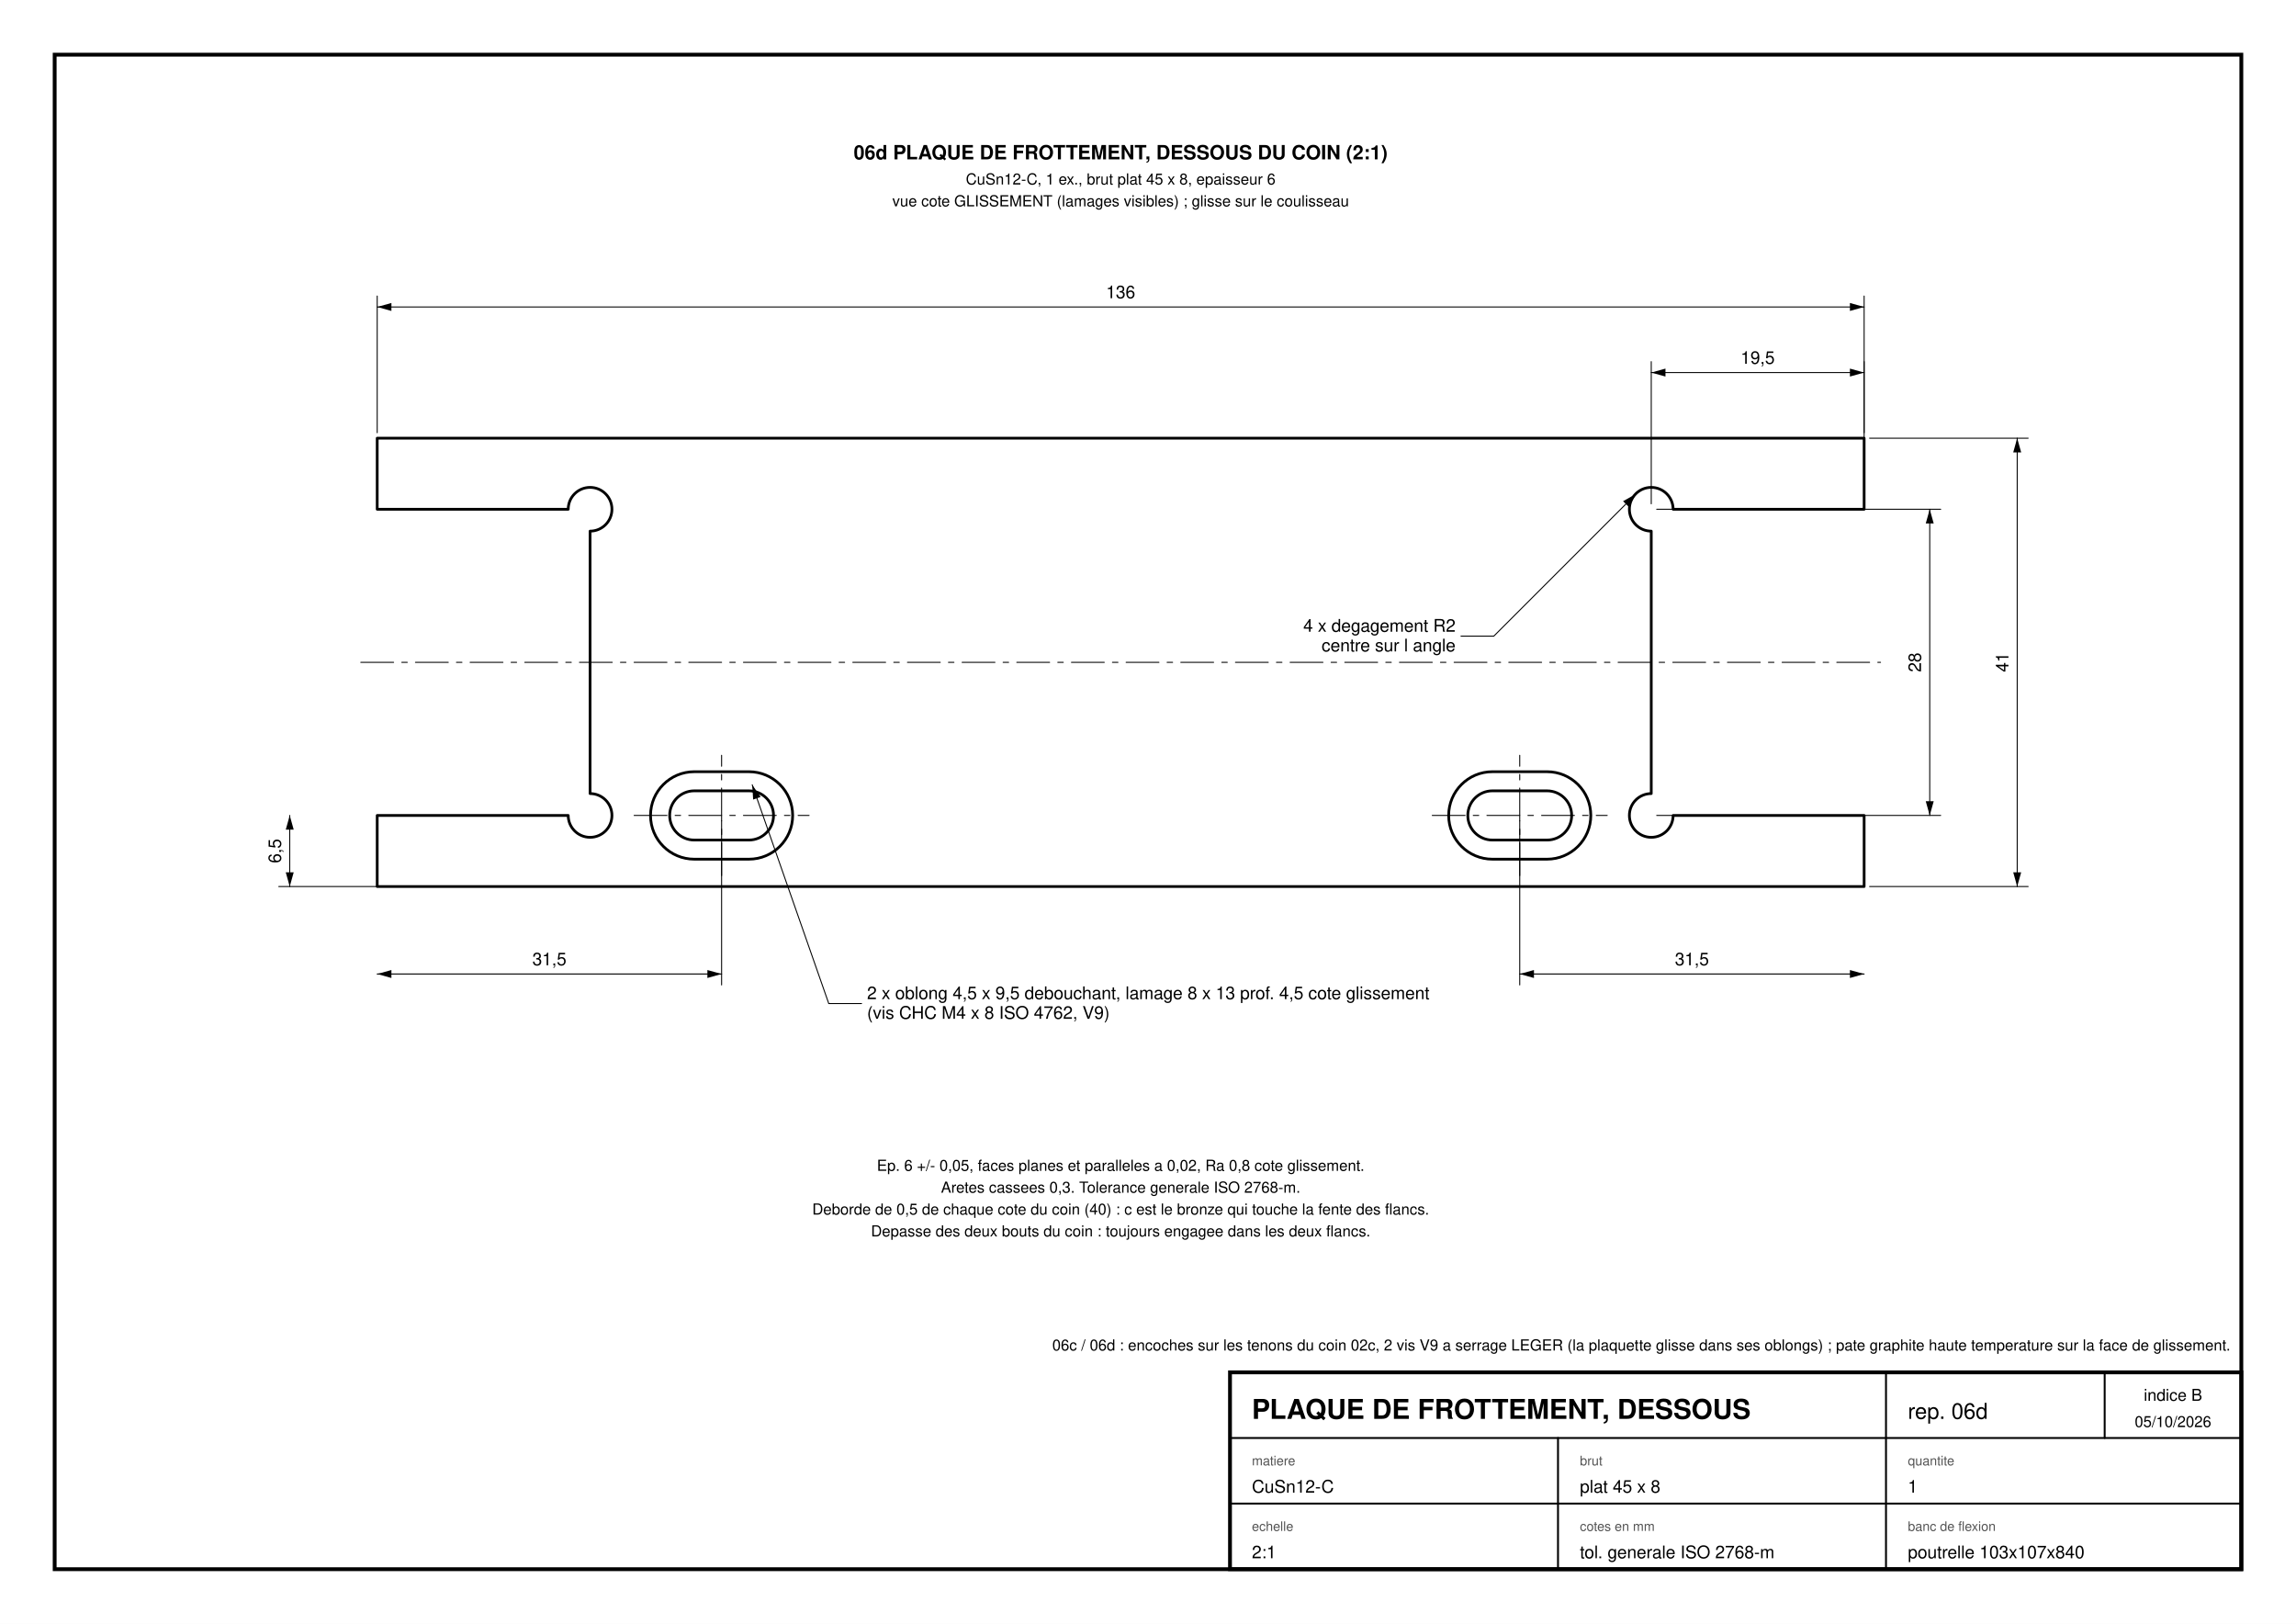
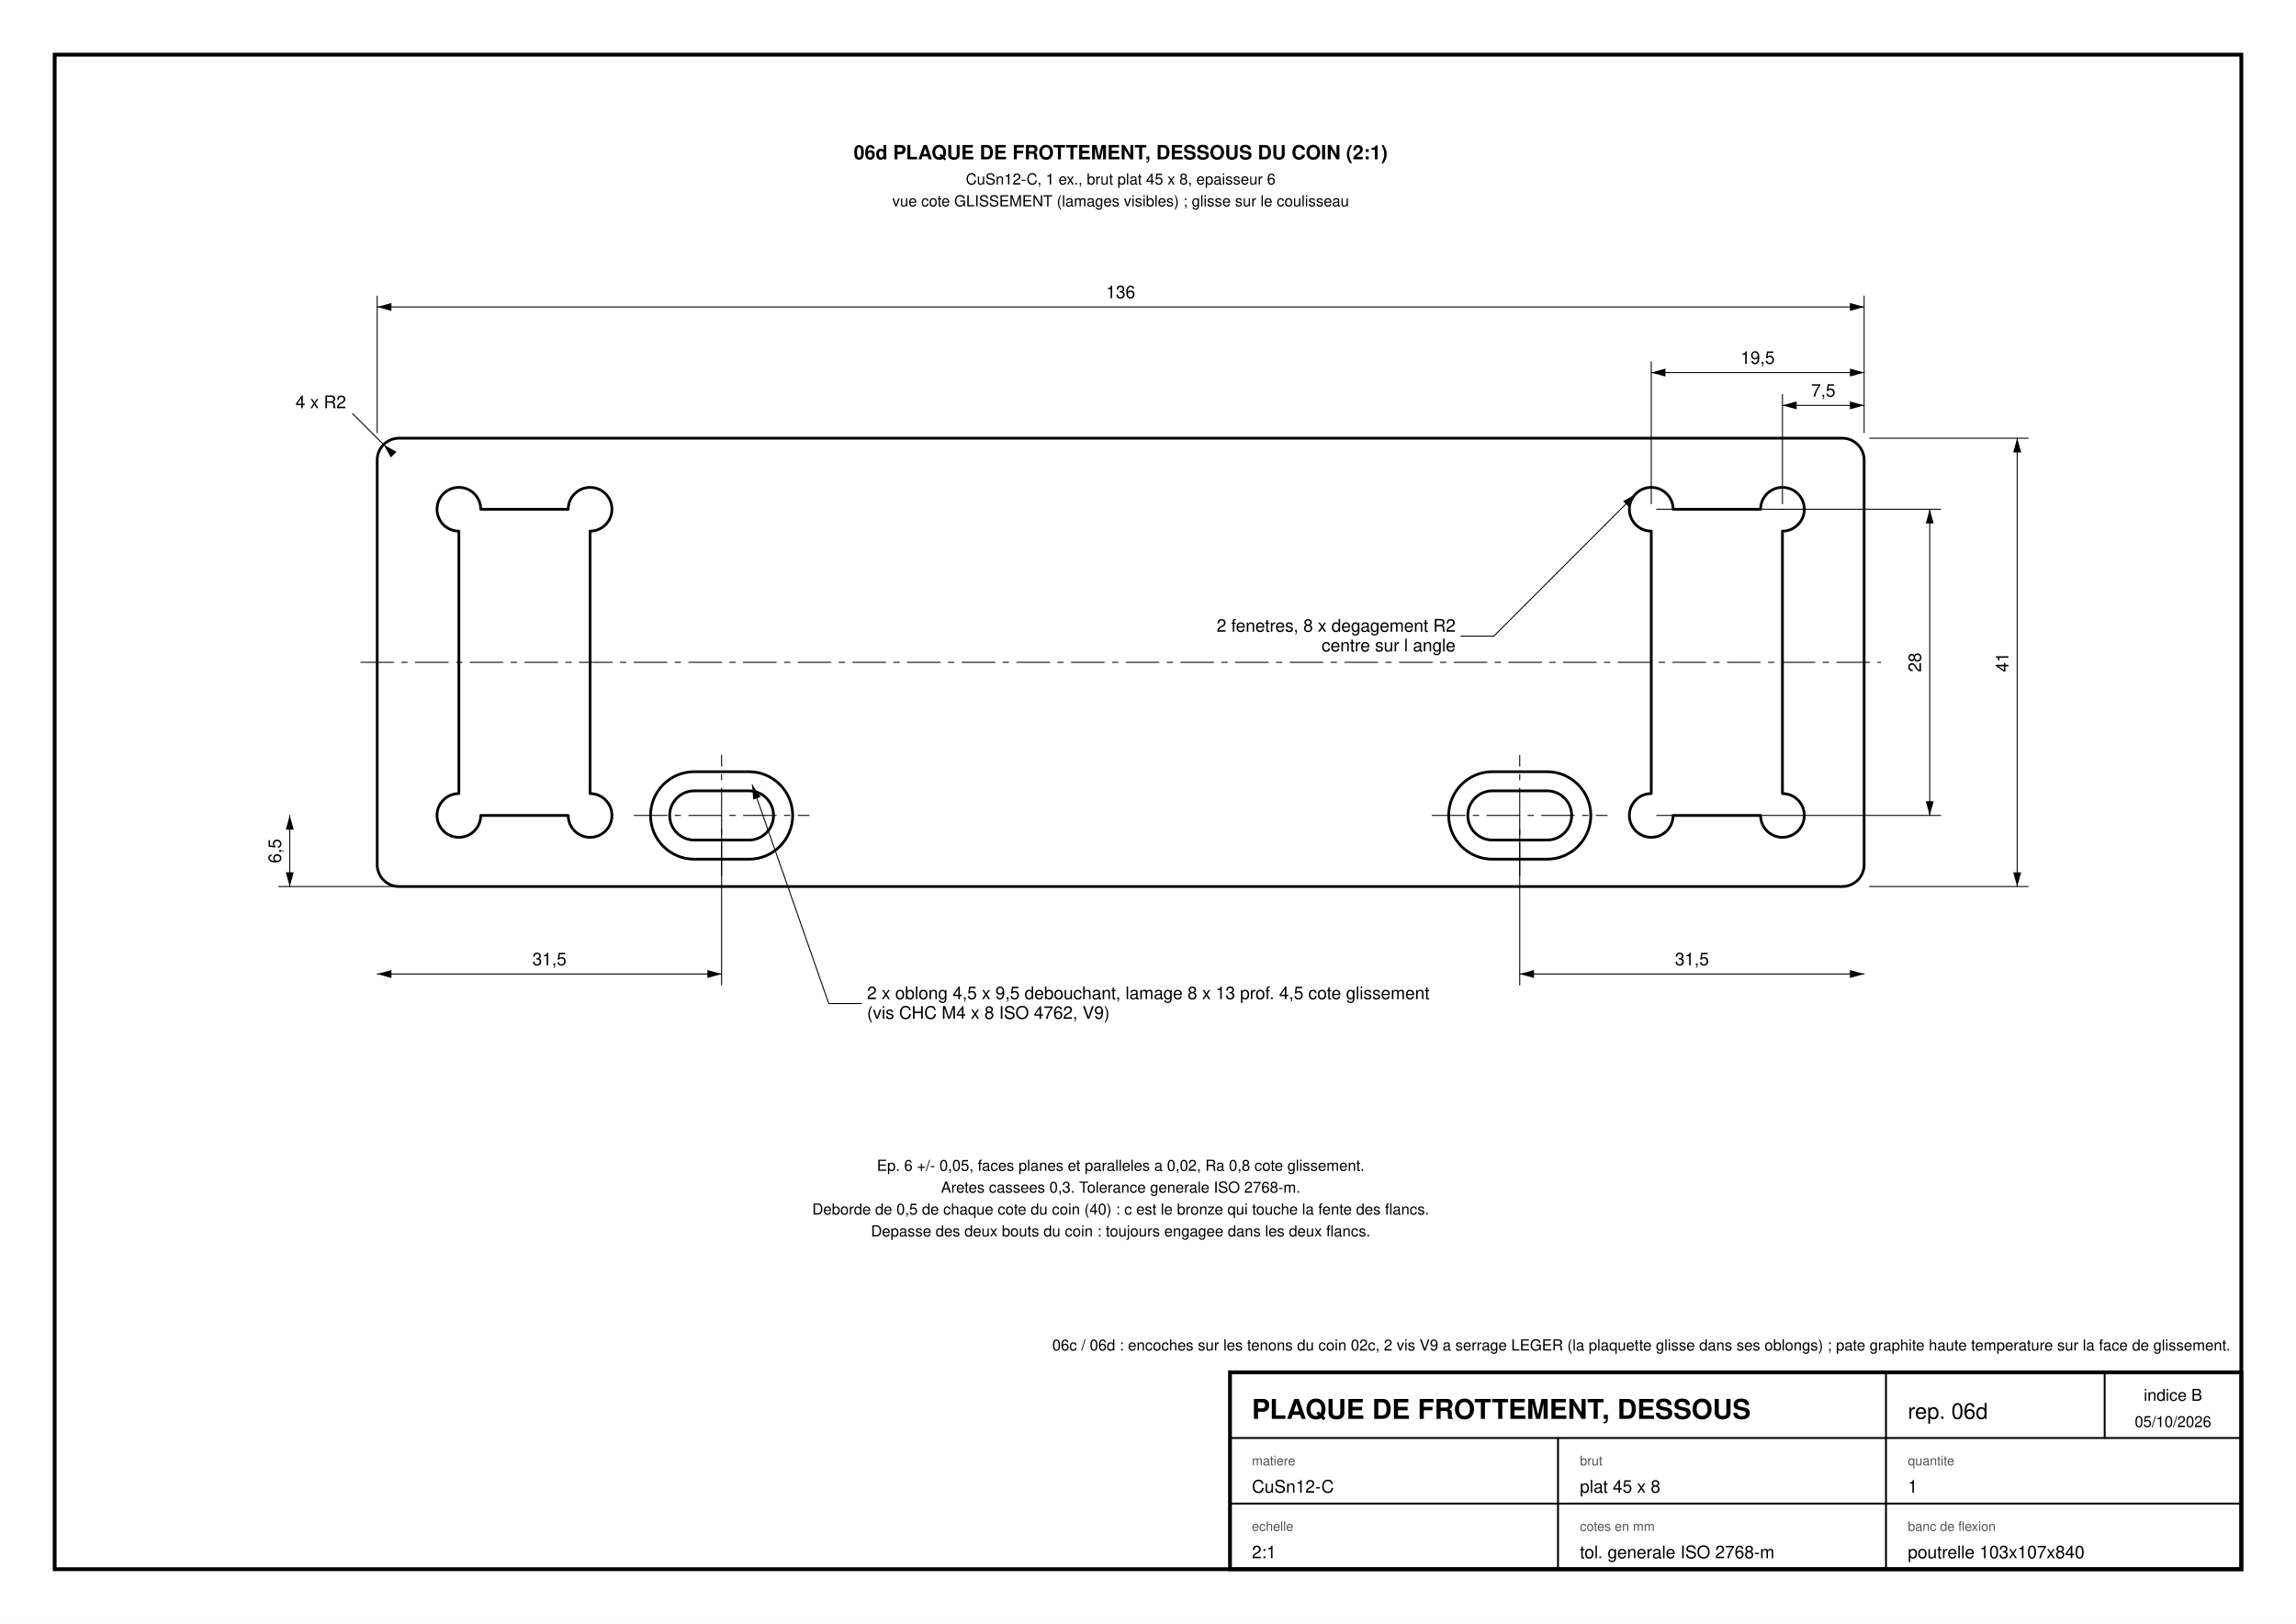
<svg xmlns="http://www.w3.org/2000/svg" width="420mm" height="297mm" viewBox="0 0 420 297">
  <rect width="420" height="297" fill="#fff" />
  <rect x="10.000" y="10.000" width="400.000" height="277.000" fill="none" stroke="#000" stroke-width="0.700" />
  <rect x="225.000" y="251.000" width="185.000" height="36.000" fill="none" stroke="#000" stroke-width="0.700" />
  <line x1="225.000" y1="263.000" x2="410.000" y2="263.000" stroke="#000" stroke-width="0.350" stroke-linecap="round" />
  <line x1="225.000" y1="275.000" x2="410.000" y2="275.000" stroke="#000" stroke-width="0.350" stroke-linecap="round" />
  <line x1="345.000" y1="251.000" x2="345.000" y2="263.000" stroke="#000" stroke-width="0.350" stroke-linecap="round" />
  <line x1="285.000" y1="263.000" x2="285.000" y2="287.000" stroke="#000" stroke-width="0.350" stroke-linecap="round" />
  <line x1="345.000" y1="263.000" x2="345.000" y2="287.000" stroke="#000" stroke-width="0.350" stroke-linecap="round" />
  <text x="229.000" y="259.500" font-family="Helvetica,Arial,sans-serif" font-size="5.00" fill="#000" text-anchor="start" font-weight="bold">PLAQUE DE FROTTEMENT, DESSOUS</text>
  <line x1="385.000" y1="251.000" x2="385.000" y2="263.000" stroke="#000" stroke-width="0.350" stroke-linecap="round" />
  <text x="397.500" y="256.200" font-family="Helvetica,Arial,sans-serif" font-size="3.00" fill="#000" text-anchor="middle" font-weight="normal">indice B</text>
  <text x="397.500" y="261.000" font-family="Helvetica,Arial,sans-serif" font-size="2.80" fill="#000" text-anchor="middle" font-weight="normal">05/10/2026</text>
  <text x="349.000" y="259.500" font-family="Helvetica,Arial,sans-serif" font-size="4.00" fill="#000" text-anchor="start" font-weight="normal">rep. 06d</text>
  <text x="229.000" y="268.000" font-family="Helvetica,Arial,sans-serif" font-size="2.40" fill="#555" text-anchor="start" font-weight="normal">matiere</text>
  <text x="229.000" y="273.000" font-family="Helvetica,Arial,sans-serif" font-size="3.20" fill="#000" text-anchor="start" font-weight="normal">CuSn12-C</text>
  <text x="289.000" y="268.000" font-family="Helvetica,Arial,sans-serif" font-size="2.40" fill="#555" text-anchor="start" font-weight="normal">brut</text>
  <text x="289.000" y="273.000" font-family="Helvetica,Arial,sans-serif" font-size="3.20" fill="#000" text-anchor="start" font-weight="normal">plat 45 x 8</text>
  <text x="349.000" y="268.000" font-family="Helvetica,Arial,sans-serif" font-size="2.40" fill="#555" text-anchor="start" font-weight="normal">quantite</text>
  <text x="349.000" y="273.000" font-family="Helvetica,Arial,sans-serif" font-size="3.20" fill="#000" text-anchor="start" font-weight="normal">1</text>
  <text x="229.000" y="280.000" font-family="Helvetica,Arial,sans-serif" font-size="2.40" fill="#555" text-anchor="start" font-weight="normal">echelle</text>
  <text x="229.000" y="285.000" font-family="Helvetica,Arial,sans-serif" font-size="3.20" fill="#000" text-anchor="start" font-weight="normal">2:1</text>
  <text x="289.000" y="280.000" font-family="Helvetica,Arial,sans-serif" font-size="2.40" fill="#555" text-anchor="start" font-weight="normal">cotes en mm</text>
  <text x="289.000" y="285.000" font-family="Helvetica,Arial,sans-serif" font-size="3.20" fill="#000" text-anchor="start" font-weight="normal">tol. generale ISO 2768-m</text>
  <text x="349.000" y="280.000" font-family="Helvetica,Arial,sans-serif" font-size="2.40" fill="#555" text-anchor="start" font-weight="normal">banc de flexion</text>
  <text x="349.000" y="285.000" font-family="Helvetica,Arial,sans-serif" font-size="3.20" fill="#000" text-anchor="start" font-weight="normal">poutrelle 103x107x840</text>
  <text x="408.000" y="247.000" font-family="Helvetica,Arial,sans-serif" font-size="2.80" fill="#000" text-anchor="end" font-weight="normal">06c / 06d : encoches sur les tenons du coin 02c, 2 vis V9 a serrage LEGER (la plaquette glisse dans ses oblongs) ; pate graphite haute temperature sur la face de glissement.</text>
  <text x="205.000" y="29.142" font-family="Helvetica,Arial,sans-serif" font-size="3.60" fill="#000" text-anchor="middle" font-weight="bold">06d  PLAQUE DE FROTTEMENT, DESSOUS DU COIN  (2:1)</text>
  <text x="205.000" y="33.742" font-family="Helvetica,Arial,sans-serif" font-size="2.80" fill="#000" text-anchor="middle" font-weight="normal">CuSn12-C, 1 ex., brut plat 45 x 8, epaisseur 6</text>
  <text x="205.000" y="37.742" font-family="Helvetica,Arial,sans-serif" font-size="2.80" fill="#000" text-anchor="middle" font-weight="normal">vue cote GLISSEMENT (lamages visibles) ; glisse sur le coulisseau</text>
-   <path d="M 341 162.142 L 69 162.142 L 69 149.142 L 103.942 149.142 A 4 4 0 1 0 107.942 145.142 L 107.942 97.142 A 4 4 0 1 0 103.942 93.142 L 69 93.142 L 69 80.142 L 341 80.142 L 341 93.142 L 306.058 93.142 A 4 4 0 1 0 302.058 97.142 L 302.058 145.142 A 4 4 0 1 0 306.058 149.142 L 341 149.142 L 341 162.142 Z" fill="none" stroke="#000" stroke-width="0.500" stroke-linecap="round" stroke-linejoin="round" />
+   <path d="M 337 162.142 L 73 162.142 A 4 4 0 0 1 69 158.142 L 69 84.142 A 4 4 0 0 1 73 80.142 L 337 80.142 A 4 4 0 0 1 341 84.142 L 341 158.142 A 4 4 0 0 1 337 162.142 Z" fill="none" stroke="#000" stroke-width="0.500" stroke-linecap="round" stroke-linejoin="round" />
+   <path d="M 103.942 149.142 L 87.942 149.142 A 4 4 0 1 1 83.942 145.142 L 83.942 97.142 A 4 4 0 1 1 87.942 93.142 L 103.942 93.142 A 4 4 0 1 1 107.942 97.142 L 107.942 145.142 A 4 4 0 1 1 103.942 149.142 Z" fill="none" stroke="#000" stroke-width="0.500" stroke-linecap="round" stroke-linejoin="round" />
+   <path d="M 322.058 149.142 L 306.058 149.142 A 4 4 0 1 1 302.058 145.142 L 302.058 97.142 A 4 4 0 1 1 306.058 93.142 L 322.058 93.142 A 4 4 0 1 1 326.058 97.142 L 326.058 145.142 A 4 4 0 1 1 322.058 149.142 Z" fill="none" stroke="#000" stroke-width="0.500" stroke-linecap="round" stroke-linejoin="round" />
  <path d="M 127 153.642 L 137 153.642 A 4.5 4.5 0 0 0 137 144.642 L 127 144.642 A 4.5 4.5 0 0 0 127 153.642 Z" fill="none" stroke="#000" stroke-width="0.500" stroke-linecap="round" stroke-linejoin="round" />
  <path d="M 273 153.642 L 283 153.642 A 4.5 4.5 0 0 0 283 144.642 L 273 144.642 A 4.5 4.5 0 0 0 273 153.642 Z" fill="none" stroke="#000" stroke-width="0.500" stroke-linecap="round" stroke-linejoin="round" />
  <path d="M 127 157.142 L 137 157.142 A 8 8 0 0 0 137 141.142 L 127 141.142 A 8 8 0 0 0 127 157.142 Z" fill="none" stroke="#000" stroke-width="0.500" stroke-linecap="round" stroke-linejoin="round" />
  <line x1="116.000" y1="149.142" x2="148.000" y2="149.142" stroke="#000" stroke-width="0.180" stroke-linecap="round" stroke-dasharray="6 1.5 1 1.5" />
  <line x1="132.000" y1="160.142" x2="132.000" y2="138.142" stroke="#000" stroke-width="0.180" stroke-linecap="round" stroke-dasharray="6 1.5 1 1.5" />
  <path d="M 273 157.142 L 283 157.142 A 8 8 0 0 0 283 141.142 L 273 141.142 A 8 8 0 0 0 273 157.142 Z" fill="none" stroke="#000" stroke-width="0.500" stroke-linecap="round" stroke-linejoin="round" />
  <line x1="262.000" y1="149.142" x2="294.000" y2="149.142" stroke="#000" stroke-width="0.180" stroke-linecap="round" stroke-dasharray="6 1.5 1 1.5" />
  <line x1="278.000" y1="160.142" x2="278.000" y2="138.142" stroke="#000" stroke-width="0.180" stroke-linecap="round" stroke-dasharray="6 1.5 1 1.5" />
  <line x1="66.000" y1="121.142" x2="344.000" y2="121.142" stroke="#000" stroke-width="0.180" stroke-linecap="round" stroke-dasharray="6 1.5 1 1.5" />
  <line x1="69.000" y1="79.142" x2="69.000" y2="54.142" stroke="#000" stroke-width="0.180" stroke-linecap="round" />
  <line x1="341.000" y1="79.142" x2="341.000" y2="54.142" stroke="#000" stroke-width="0.180" stroke-linecap="round" />
  <line x1="69.000" y1="56.142" x2="341.000" y2="56.142" stroke="#000" stroke-width="0.180" stroke-linecap="round" />
  <path d="M 69 56.142 L 71.6 56.87 L 71.6 55.414 Z" fill="#000" />
  <path d="M 341 56.142 L 338.4 55.414 L 338.4 56.87 Z" fill="#000" />
  <text x="205.000" y="54.542" font-family="Helvetica,Arial,sans-serif" font-size="3.20" fill="#000" text-anchor="middle" font-weight="normal">136</text>
  <line x1="342.000" y1="162.142" x2="371.000" y2="162.142" stroke="#000" stroke-width="0.180" stroke-linecap="round" />
  <line x1="342.000" y1="80.142" x2="371.000" y2="80.142" stroke="#000" stroke-width="0.180" stroke-linecap="round" />
  <line x1="369.000" y1="162.142" x2="369.000" y2="80.142" stroke="#000" stroke-width="0.180" stroke-linecap="round" />
  <path d="M 369 162.142 L 369.728 159.542 L 368.272 159.542 Z" fill="#000" />
  <path d="M 369 80.142 L 368.272 82.742 L 369.728 82.742 Z" fill="#000" />
  <text x="367.400" y="121.142" font-family="Helvetica,Arial,sans-serif" font-size="3.20" fill="#000" text-anchor="middle" font-weight="normal" transform="rotate(-90.00 367.400 121.142)">41</text>
  <line x1="303.058" y1="149.142" x2="355.000" y2="149.142" stroke="#000" stroke-width="0.180" stroke-linecap="round" />
  <line x1="303.058" y1="93.142" x2="355.000" y2="93.142" stroke="#000" stroke-width="0.180" stroke-linecap="round" />
  <line x1="353.000" y1="149.142" x2="353.000" y2="93.142" stroke="#000" stroke-width="0.180" stroke-linecap="round" />
  <path d="M 353 149.142 L 353.728 146.542 L 352.272 146.542 Z" fill="#000" />
  <path d="M 353 93.142 L 352.272 95.742 L 353.728 95.742 Z" fill="#000" />
  <text x="351.400" y="121.142" font-family="Helvetica,Arial,sans-serif" font-size="3.20" fill="#000" text-anchor="middle" font-weight="normal" transform="rotate(-90.00 351.400 121.142)">28</text>
  <line x1="302.058" y1="92.142" x2="302.058" y2="66.142" stroke="#000" stroke-width="0.180" stroke-linecap="round" />
-   <line x1="341.000" y1="92.142" x2="341.000" y2="66.142" stroke="#000" stroke-width="0.180" stroke-linecap="round" />
  <line x1="302.058" y1="68.142" x2="341.000" y2="68.142" stroke="#000" stroke-width="0.180" stroke-linecap="round" />
  <path d="M 302.058 68.142 L 304.658 68.87 L 304.658 67.414 Z" fill="#000" />
  <path d="M 341 68.142 L 338.4 67.414 L 338.4 68.87 Z" fill="#000" />
  <text x="321.529" y="66.542" font-family="Helvetica,Arial,sans-serif" font-size="3.20" fill="#000" text-anchor="middle" font-weight="normal">19,5</text>
+   <line x1="326.058" y1="92.142" x2="326.058" y2="72.142" stroke="#000" stroke-width="0.180" stroke-linecap="round" />
+   <line x1="326.058" y1="74.142" x2="341.000" y2="74.142" stroke="#000" stroke-width="0.180" stroke-linecap="round" />
+   <path d="M 326.058 74.142 L 328.658 74.87 L 328.658 73.414 Z" fill="#000" />
+   <path d="M 341 74.142 L 338.4 73.414 L 338.4 74.87 Z" fill="#000" />
+   <text x="333.529" y="72.542" font-family="Helvetica,Arial,sans-serif" font-size="3.20" fill="#000" text-anchor="middle" font-weight="normal">7,5</text>
+   <line x1="70.172" y1="81.314" x2="64.515" y2="75.657" stroke="#000" stroke-width="0.180" stroke-linecap="round" />
+   <path d="M 70.172 81.314 L 71.495 83.667 L 72.525 82.637 Z" fill="#000" />
+   <text x="63.315" y="74.657" font-family="Helvetica,Arial,sans-serif" font-size="3.20" fill="#000" text-anchor="end" font-weight="normal">4 x R2</text>
  <line x1="132.000" y1="150.142" x2="132.000" y2="180.142" stroke="#000" stroke-width="0.180" stroke-linecap="round" />
  <line x1="69.000" y1="178.142" x2="132.000" y2="178.142" stroke="#000" stroke-width="0.180" stroke-linecap="round" />
  <path d="M 69 178.142 L 71.6 178.87 L 71.6 177.414 Z" fill="#000" />
  <path d="M 132 178.142 L 129.4 177.414 L 129.4 178.87 Z" fill="#000" />
  <text x="100.500" y="176.542" font-family="Helvetica,Arial,sans-serif" font-size="3.20" fill="#000" text-anchor="middle" font-weight="normal">31,5</text>
  <line x1="278.000" y1="150.142" x2="278.000" y2="180.142" stroke="#000" stroke-width="0.180" stroke-linecap="round" />
  <line x1="278.000" y1="178.142" x2="341.000" y2="178.142" stroke="#000" stroke-width="0.180" stroke-linecap="round" />
  <path d="M 278 178.142 L 280.6 178.87 L 280.6 177.414 Z" fill="#000" />
  <path d="M 341 178.142 L 338.4 177.414 L 338.4 178.87 Z" fill="#000" />
  <text x="309.500" y="176.542" font-family="Helvetica,Arial,sans-serif" font-size="3.20" fill="#000" text-anchor="middle" font-weight="normal">31,5</text>
  <line x1="131.000" y1="162.142" x2="51.000" y2="162.142" stroke="#000" stroke-width="0.180" stroke-linecap="round" />
  <line x1="53.000" y1="162.142" x2="53.000" y2="149.142" stroke="#000" stroke-width="0.180" stroke-linecap="round" />
  <path d="M 53 162.142 L 53.728 159.542 L 52.272 159.542 Z" fill="#000" />
  <path d="M 53 149.142 L 52.272 151.742 L 53.728 151.742 Z" fill="#000" />
  <text x="51.400" y="155.642" font-family="Helvetica,Arial,sans-serif" font-size="3.20" fill="#000" text-anchor="middle" font-weight="normal" transform="rotate(-90.00 51.400 155.642)">6,5</text>
  <line x1="137.600" y1="143.542" x2="151.600" y2="183.542" stroke="#000" stroke-width="0.180" stroke-linecap="round" />
  <path d="M 137.6 143.542 L 137.772 146.237 L 139.146 145.756 Z" fill="#000" />
  <line x1="151.600" y1="183.542" x2="157.600" y2="183.542" stroke="#000" stroke-width="0.180" stroke-linecap="round" />
  <text x="158.600" y="182.742" font-family="Helvetica,Arial,sans-serif" font-size="3.20" fill="#000" text-anchor="start" font-weight="normal">2 x oblong 4,5 x 9,5 debouchant, lamage 8 x 13 prof. 4,5 cote glissement</text>
  <text x="158.600" y="186.342" font-family="Helvetica,Arial,sans-serif" font-size="3.20" fill="#000" text-anchor="start" font-weight="normal">(vis CHC M4 x 8 ISO 4762, V9)</text>
  <line x1="299.258" y1="90.342" x2="273.258" y2="116.342" stroke="#000" stroke-width="0.180" stroke-linecap="round" />
  <path d="M 299.258 90.342 L 296.905 91.666 L 297.934 92.695 Z" fill="#000" />
  <line x1="273.258" y1="116.342" x2="267.258" y2="116.342" stroke="#000" stroke-width="0.180" stroke-linecap="round" />
-   <text x="266.258" y="115.542" font-family="Helvetica,Arial,sans-serif" font-size="3.20" fill="#000" text-anchor="end" font-weight="normal">4 x degagement R2</text>
+   <text x="266.258" y="115.542" font-family="Helvetica,Arial,sans-serif" font-size="3.20" fill="#000" text-anchor="end" font-weight="normal">2 fenetres, 8 x degagement R2</text>
  <text x="266.258" y="119.142" font-family="Helvetica,Arial,sans-serif" font-size="3.20" fill="#000" text-anchor="end" font-weight="normal">centre sur l angle</text>
  <text x="205.000" y="214.142" font-family="Helvetica,Arial,sans-serif" font-size="2.80" fill="#000" text-anchor="middle" font-weight="normal">Ep. 6 +/- 0,05, faces planes et paralleles a 0,02, Ra 0,8 cote glissement.</text>
  <text x="205.000" y="218.142" font-family="Helvetica,Arial,sans-serif" font-size="2.80" fill="#000" text-anchor="middle" font-weight="normal">Aretes cassees 0,3. Tolerance generale ISO 2768-m.</text>
  <text x="205.000" y="222.142" font-family="Helvetica,Arial,sans-serif" font-size="2.80" fill="#000" text-anchor="middle" font-weight="normal">Deborde de 0,5 de chaque cote du coin (40) : c est le bronze qui touche la fente des flancs.</text>
  <text x="205.000" y="226.142" font-family="Helvetica,Arial,sans-serif" font-size="2.80" fill="#000" text-anchor="middle" font-weight="normal">Depasse des deux bouts du coin : toujours engagee dans les deux flancs.</text>
</svg>
